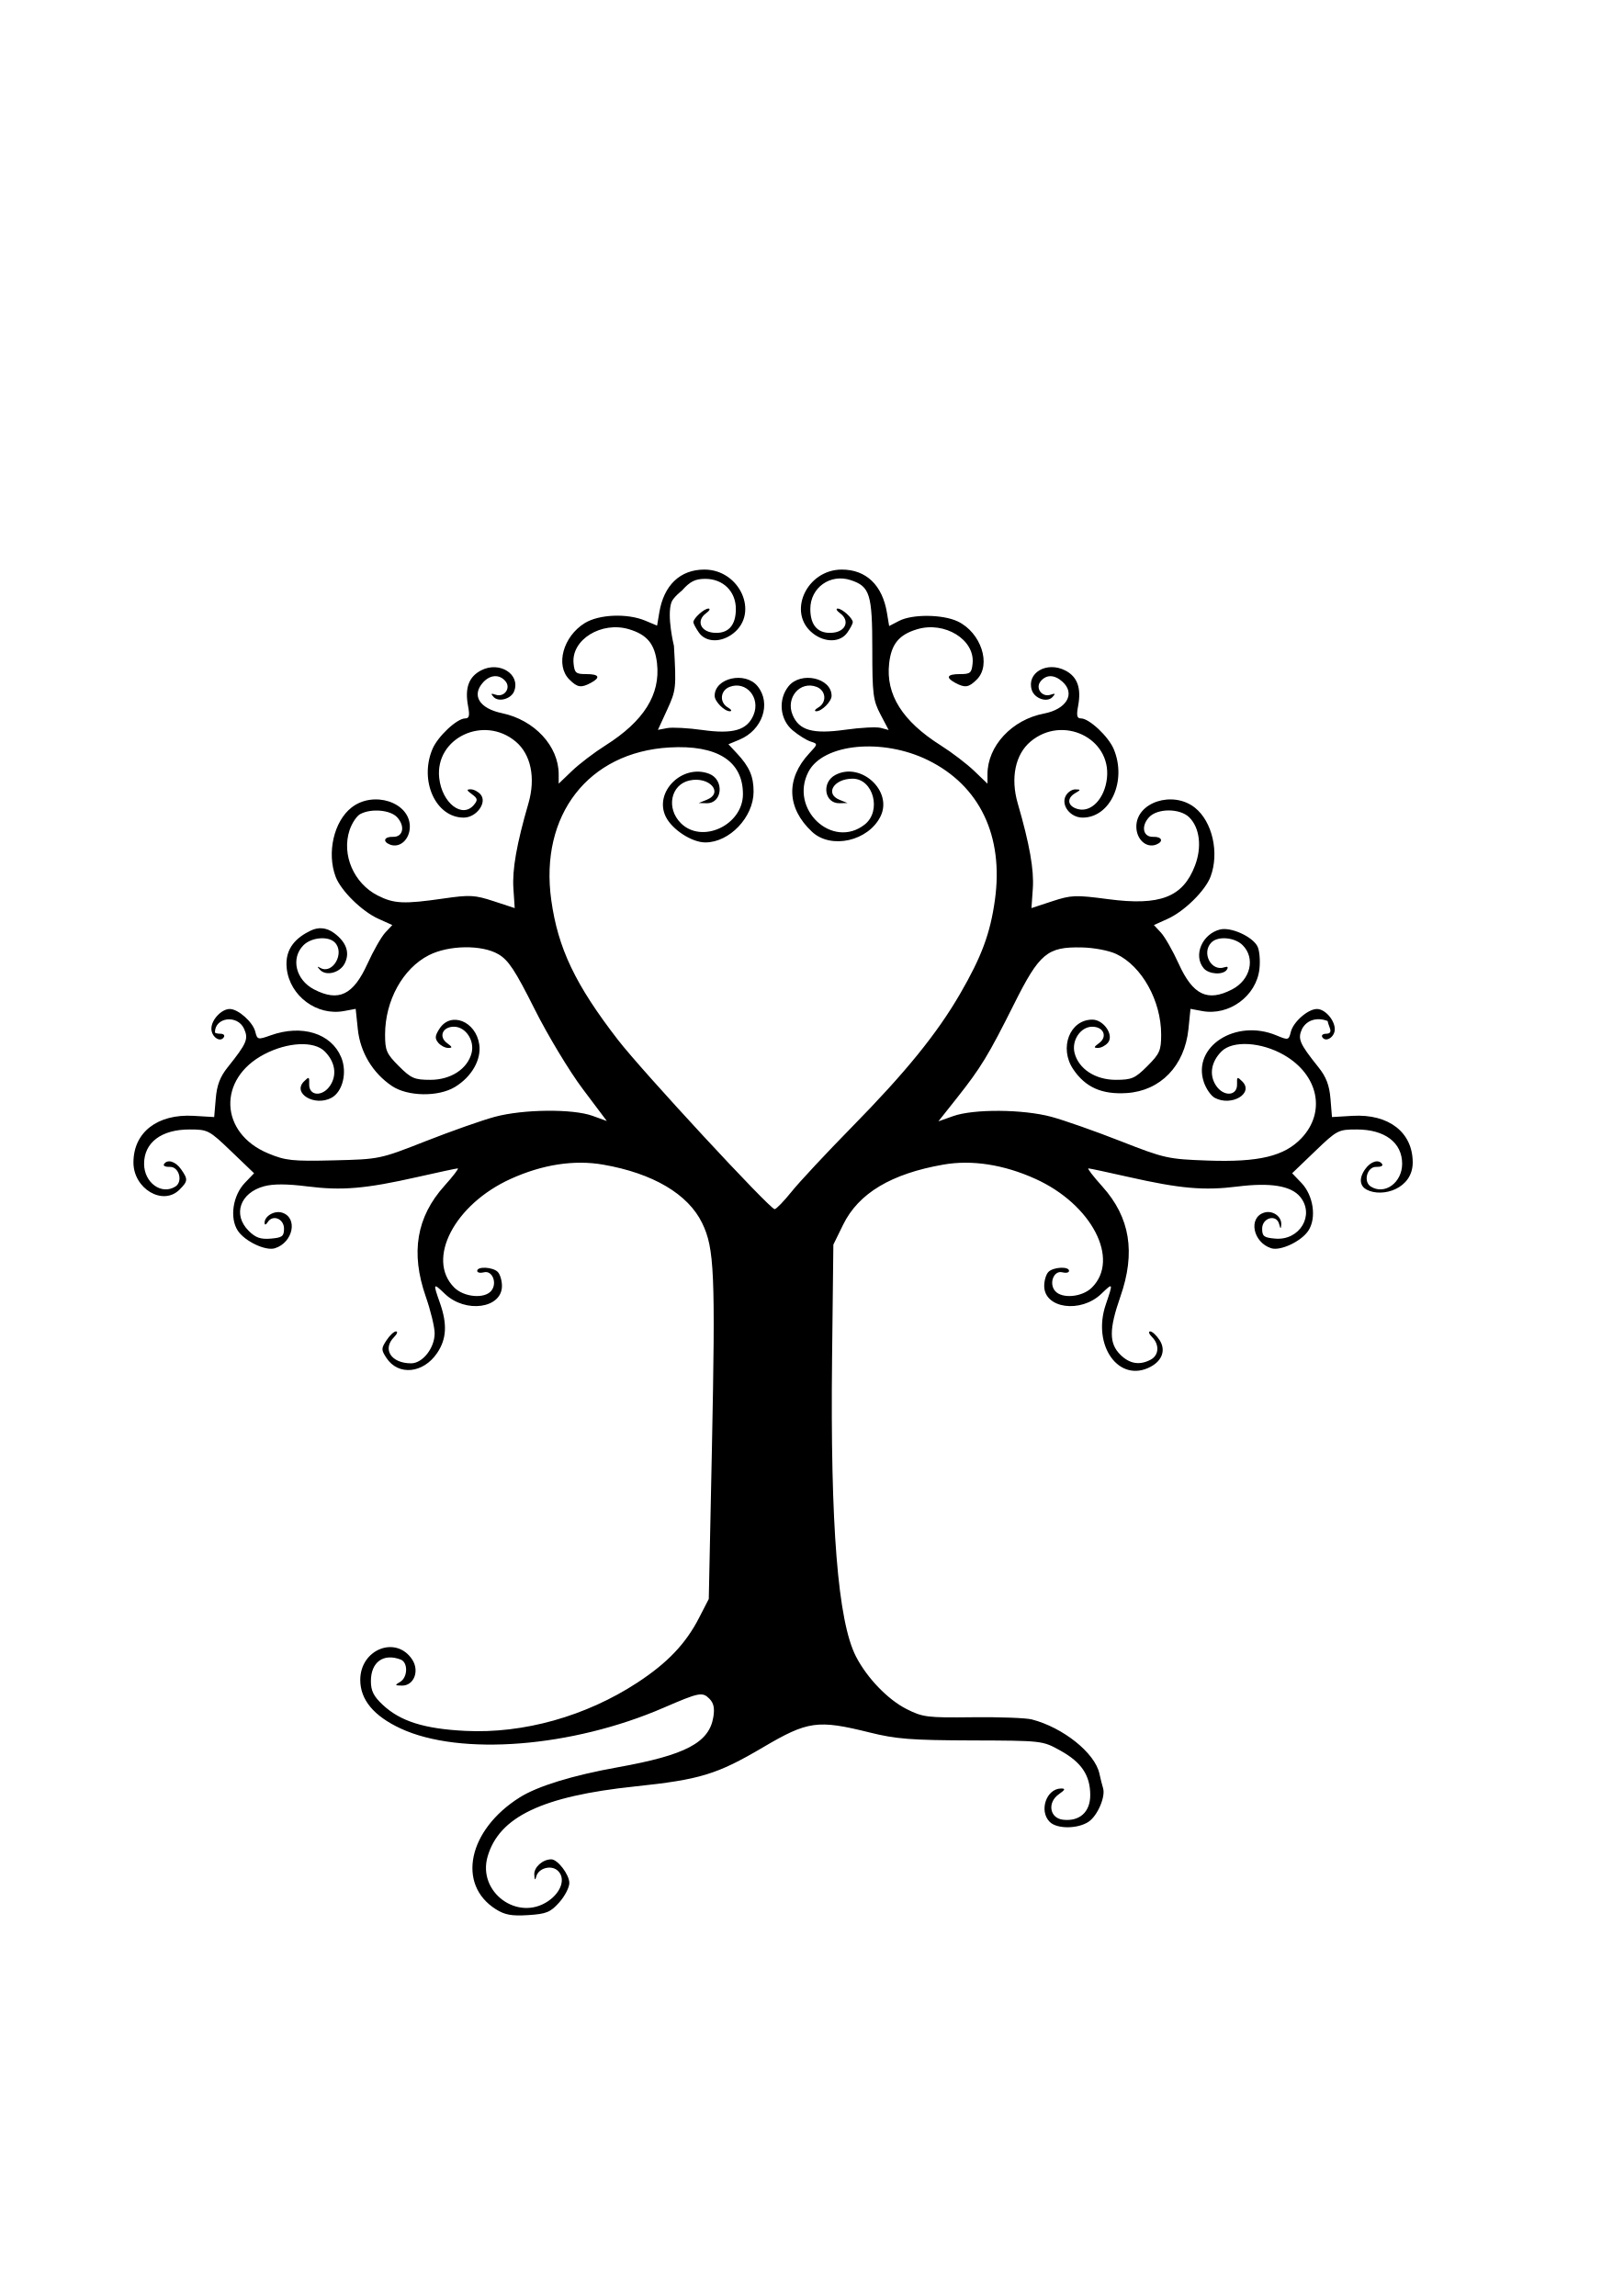
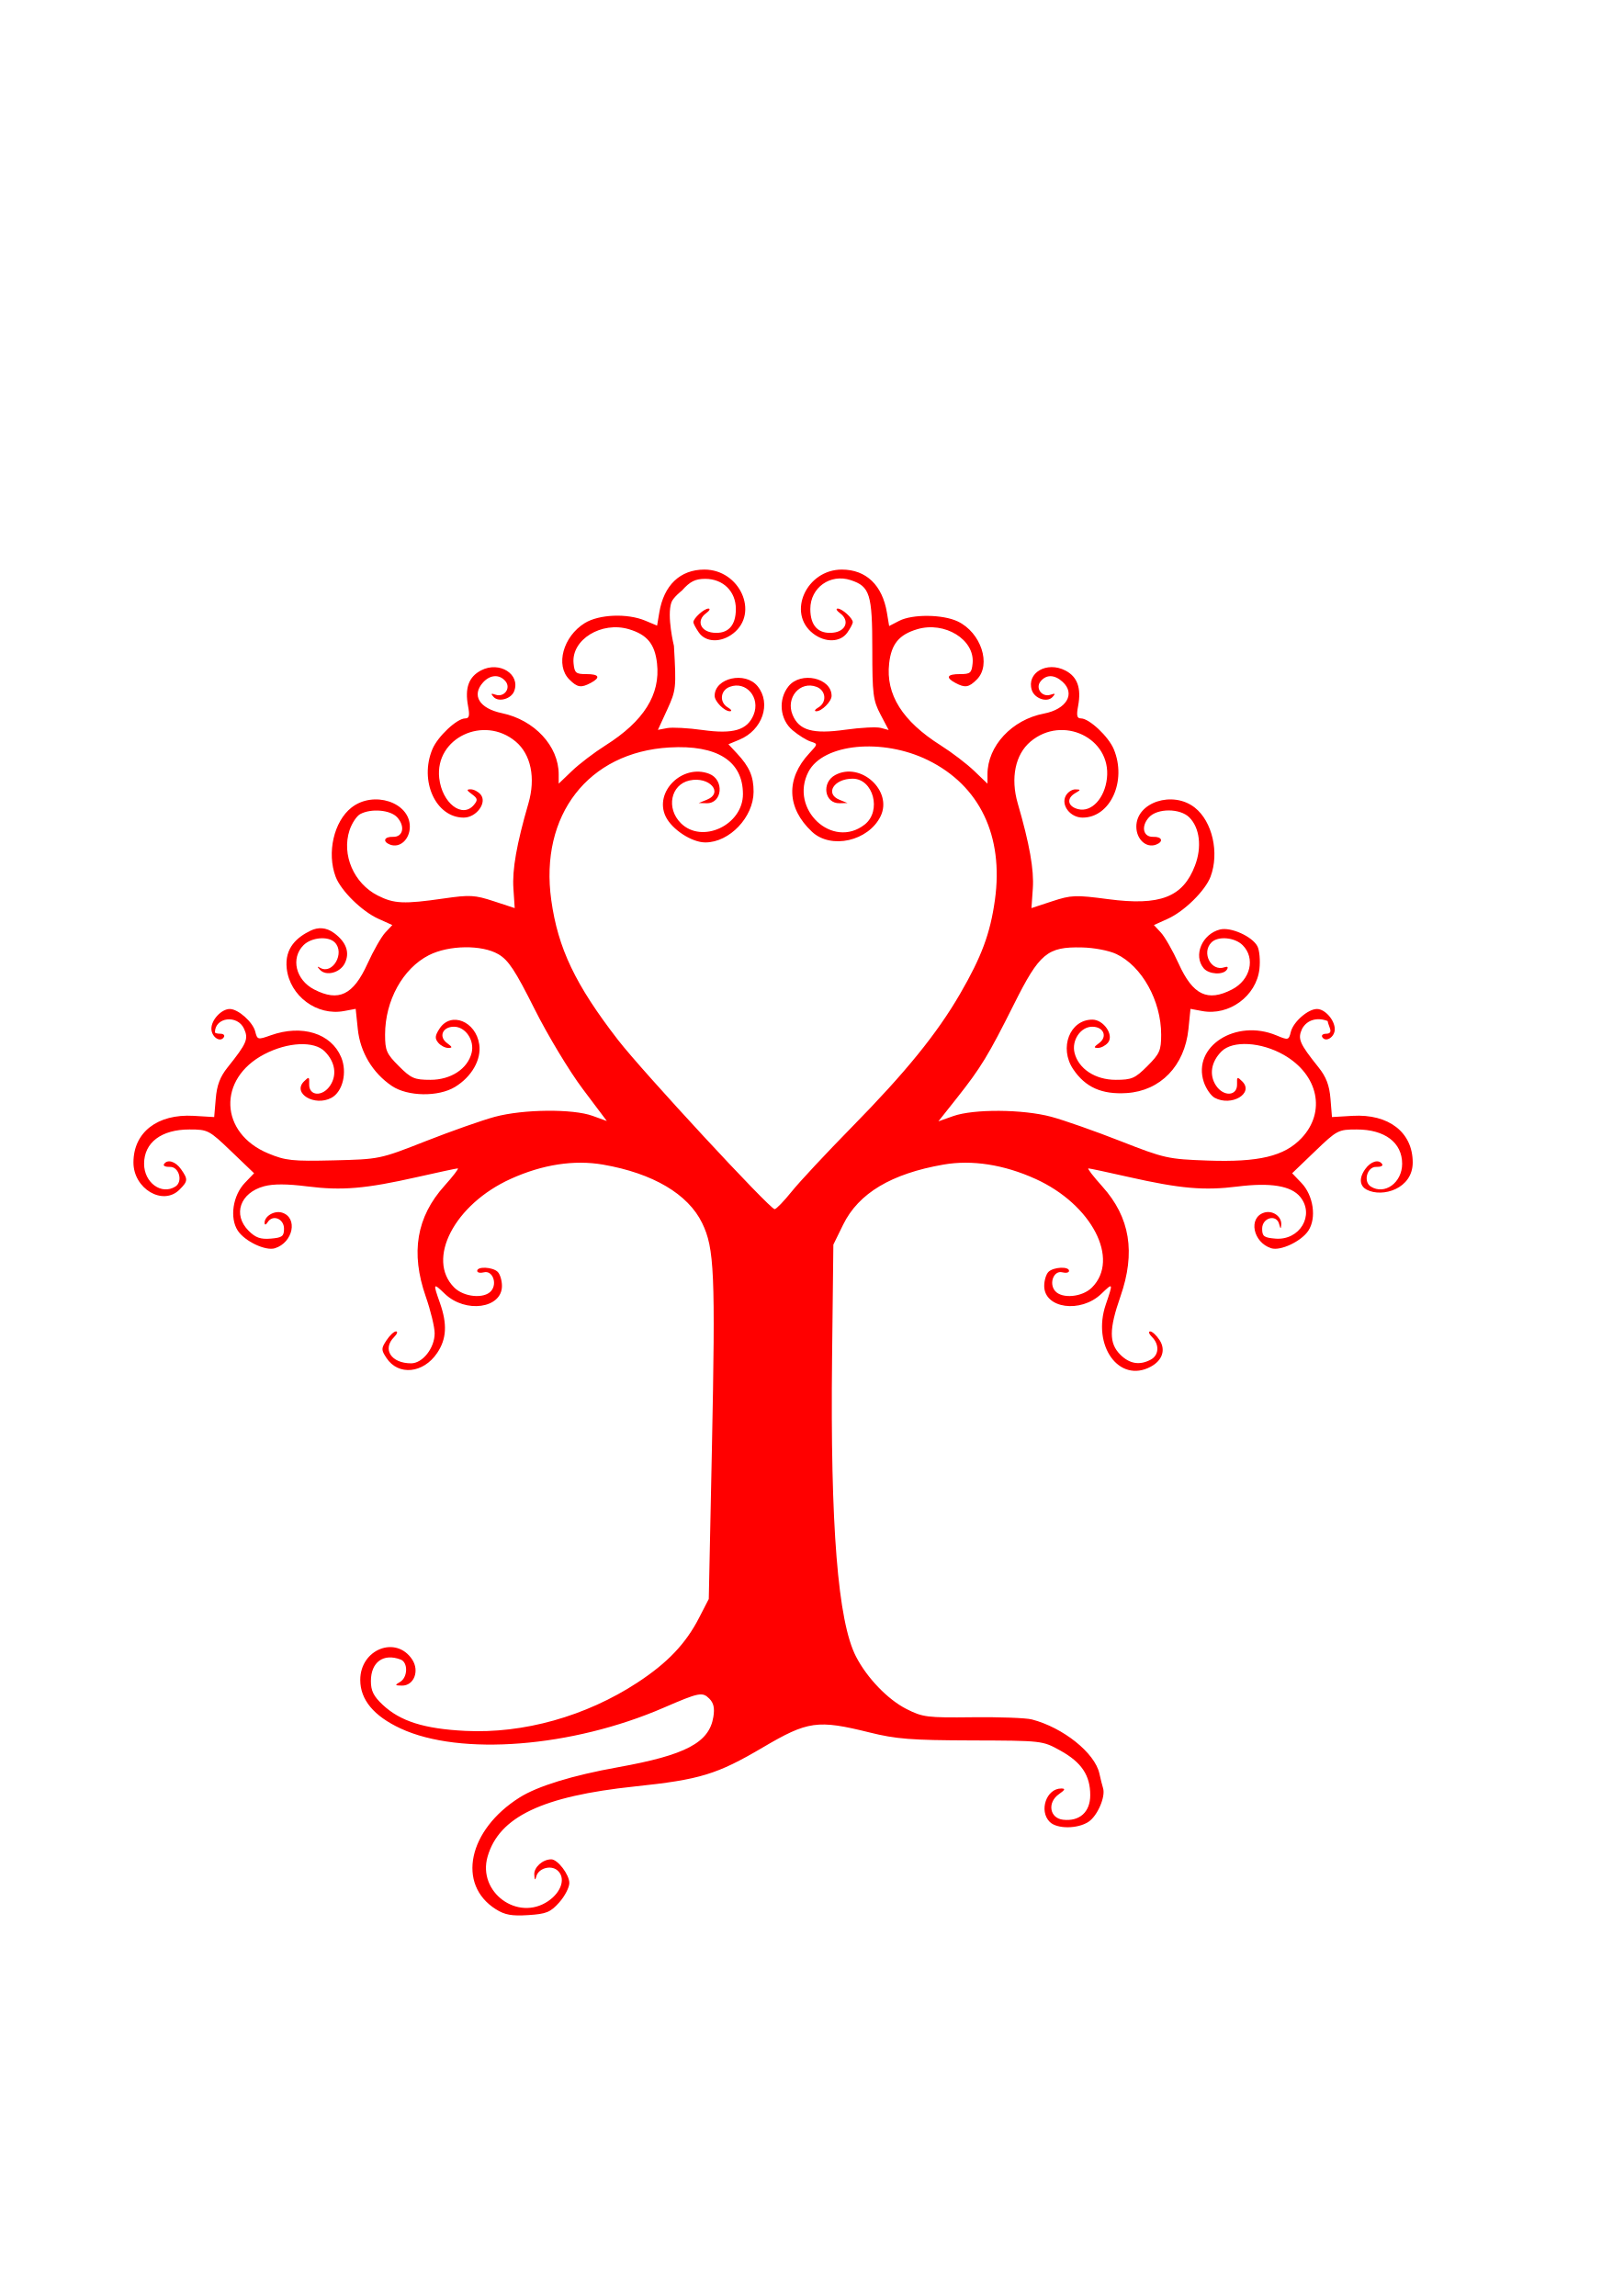
<svg xmlns="http://www.w3.org/2000/svg" width="744.094" height="1052.362" id="svg3290" version="1.1">
  <defs id="defs3292">
    </defs>
  <g id="layer1">
-     <path style="fill:#000000" d="M 322.812 261.062 C 311.682 261.062 304.193 268.222 302.125 280.812 L 301.125 286.75 L 295.688 284.469 C 287.453 281.028 274.507 281.553 267.969 285.594 C 258.055 291.721 254.434 304.965 260.906 311.438 C 264.59 315.122 266.287 315.388 270.75 313 C 275.398 310.512 274.586 308.951 268.625 308.969 C 263.924 308.983 263.276 308.447 262.844 304.031 C 261.781 293.17 275.659 284.634 288.25 288.406 C 296.592 290.906 300.093 295.181 301.094 304.062 C 302.703 318.34 295.046 330.55 277.469 341.656 C 272.382 344.871 265.475 350.128 262.125 353.344 L 256.031 359.188 L 256.031 354.906 C 256.031 341.959 244.92 329.988 230.031 326.875 C 219.662 324.707 215.999 318.722 221.375 312.781 C 224.635 309.179 228.924 308.958 231.656 312.25 C 234.284 315.416 231.047 319.792 227.094 318.406 C 224.985 317.667 224.773 317.901 226.219 319.469 C 228.523 321.968 234.27 320.345 235.625 316.812 C 238.609 309.037 228.91 302.901 220.5 307.25 C 214.824 310.185 212.94 315.307 214.5 323.625 C 215.323 328.015 215.033 329.281 213.188 329.281 C 209.412 329.281 200.584 337.565 198.156 343.375 C 192.058 357.971 199.73 374.75 212.5 374.75 C 218.309 374.75 223.358 367.894 220.281 364.188 C 219.173 362.852 217.12 361.781 215.719 361.781 C 213.665 361.781 213.789 362.209 216.281 364.031 C 218.908 365.952 219.029 366.687 217.188 368.906 C 211.867 375.317 202.542 368.097 201.281 356.594 C 199.275 338.279 221.715 327.597 236.344 339.906 C 243.326 345.782 245.541 356.585 242.156 368.25 C 236.749 386.883 234.689 398.596 235.281 407.25 L 235.875 416.219 L 226.25 413.062 C 217.587 410.222 215.327 410.084 203.375 411.812 C 185.108 414.454 180.565 414.265 173.062 410.438 C 162.115 404.853 156.487 391.743 160.188 380.531 C 161.241 377.34 163.438 374.011 165.094 373.125 C 170.121 370.434 178.938 371.207 182.031 374.625 C 185.797 378.787 184.711 383.729 180.062 383.562 C 176.042 383.419 175.177 385.754 178.75 387.125 C 183.269 388.859 187.812 384.718 187.812 378.875 C 187.812 367.678 171.129 362.238 161.062 370.156 C 153.002 376.497 149.695 390.905 153.812 401.844 C 156.222 408.247 165.846 417.716 173.406 421.125 L 179.781 424 L 176.562 427.438 C 174.793 429.321 171.116 435.743 168.406 441.719 C 161.888 456.094 155.187 459.317 143.938 453.5 C 135.507 449.14 133.127 439.186 139.094 433.219 C 142.702 429.611 150.399 428.931 153.406 431.938 C 158.197 436.729 152.469 446.831 146.781 443.625 C 145.278 442.777 145.237 442.994 146.625 444.5 C 149.439 447.554 155.837 445.887 158 441.531 C 160.416 436.667 158.74 431.864 153.188 427.719 C 149.426 424.91 145.671 424.961 142.406 426.531 C 136.219 429.507 130.331 434.398 131.406 443.938 C 132.826 456.534 145.23 465.738 157.656 463.406 L 163 462.406 L 163.969 471.688 C 165.062 482.28 170.77 491.804 179.594 497.75 C 186.822 502.621 200.912 502.833 208.531 498.188 C 216.181 493.523 220.658 485.673 219.625 478.688 C 218.056 468.074 206.645 463.507 201.469 471.406 C 199.321 474.685 199.189 475.95 200.812 477.906 C 201.921 479.242 203.974 480.312 205.375 480.312 C 207.462 480.312 207.372 479.928 204.906 478.125 C 200.877 475.179 202.786 470.594 208.031 470.594 C 213.35 470.594 217.567 476.848 216.125 482.594 C 214.289 489.911 206.607 494.938 197.25 494.938 C 189.906 494.938 188.406 494.281 182.75 488.625 C 177.11 482.985 176.469 481.471 176.469 474.219 C 176.469 458.644 184.589 443.905 196.531 437.812 C 205.659 433.156 220.849 432.944 228.406 437.375 C 233.017 440.079 236.074 444.721 245 462.531 C 251.023 474.548 260.945 491.001 267.031 499.094 L 278.094 513.812 L 271.531 511.438 C 262.476 508.16 239.849 508.378 226.812 511.875 C 221.007 513.432 206.737 518.466 195.125 523.031 C 174.076 531.307 173.955 531.327 152.906 531.844 C 133.954 532.309 130.871 531.964 122.906 528.656 C 100.573 519.382 99.587 494.454 121.094 483.219 C 131.866 477.591 143.923 477.017 148.812 481.906 C 153.571 486.665 154.526 492.643 151.344 497.5 C 147.842 502.844 141.483 502.423 141.688 496.875 C 141.812 493.485 141.593 493.375 139.281 495.688 C 133.846 501.123 144.198 507.296 151.875 503.188 C 157.073 500.406 159.227 491.464 156.344 484.562 C 151.764 473.601 138.344 469.435 124.062 474.531 C 118.165 476.636 117.914 476.579 116.969 472.812 C 115.874 468.451 109.137 462.469 105.312 462.469 C 101.504 462.469 96.875 467.4 96.875 471.469 C 96.875 475.275 100.939 478.052 102.594 475.375 C 103.122 474.521 102.424 473.812 101.031 473.812 C 99.639 473.812 98.5 473.53 98.5 473.156 C 98.5 466.2 108.839 464.936 111.844 471.531 C 113.964 476.186 113.125 478.192 104.312 489.219 C 100.823 493.585 99.385 497.415 98.875 503.594 L 98.156 512 L 88.719 511.438 C 72.136 510.483 61.17 518.99 61.156 532.812 C 61.144 544.865 74.667 552.864 82.25 545.281 C 86.16 541.371 86.222 540.551 82.969 535.906 C 80.416 532.262 76.648 531.16 75.125 533.625 C 74.67 534.361 75.91 534.91 77.875 534.844 C 82.047 534.703 83.957 541.573 80.375 543.844 C 74.013 547.877 66.031 542.069 66.031 533.406 C 66.031 523.681 73.958 517.688 86.812 517.688 C 95.277 517.688 95.819 517.973 105.969 527.719 L 116.438 537.75 L 112.219 542.156 C 106.688 547.929 105.148 558.231 108.969 564.062 C 112.166 568.942 121.734 573.479 126 572.125 C 134.354 569.474 136.637 558.147 129.281 555.812 C 125.795 554.706 121.208 557.377 121.25 560.5 C 121.265 561.589 121.862 561.458 122.688 560.156 C 124.988 556.526 130.156 558.598 130.156 563.156 C 130.156 566.647 129.339 567.284 124.094 567.719 C 119.366 568.11 117.119 567.306 113.938 564.125 C 106.515 556.703 110.01 546.686 121.031 543.719 C 125.26 542.58 131.462 542.601 140.844 543.781 C 156.764 545.784 167.444 544.874 191.344 539.469 C 200.881 537.312 209.187 535.531 209.781 535.531 C 210.375 535.531 207.627 539.119 203.688 543.5 C 190.855 557.773 188.093 574.184 195.125 594.312 C 197.358 600.704 199.188 608.275 199.188 611.125 C 199.188 617.846 193.68 624.875 188.406 624.875 C 179.245 624.875 175.055 618.382 180.625 612.812 C 182.029 611.409 182.405 610.25 181.469 610.25 C 180.532 610.25 178.588 612.079 177.125 614.312 C 174.666 618.065 174.651 618.678 177.094 622.406 C 182.512 630.675 193.999 629.54 200.344 620.125 C 204.65 613.735 205.04 606.93 201.625 597.25 C 198.363 588.005 198.455 587.838 203.875 593.031 C 213.306 602.067 230.031 599.739 230.031 589.406 C 230.031 586.926 229.166 584.041 228.094 582.969 C 225.821 580.696 218.688 580.342 218.688 582.5 C 218.688 583.31 220.081 583.601 221.781 583.156 C 225.637 582.148 228.011 588.179 225.125 591.656 C 221.996 595.427 212.607 594.575 208.156 590.125 C 195.191 577.16 208.261 552.029 234.031 540.344 C 248.595 533.74 263.116 531.493 276.438 533.812 C 299.227 537.781 315.33 547.291 321.781 560.594 C 327.382 572.142 327.889 583.486 326.25 663.844 L 324.812 732.875 L 320.406 741.438 C 314.277 753.369 305.943 762.152 292.094 771.219 C 268.533 786.644 239.848 794.689 213.219 793.344 C 194.311 792.389 183.442 788.936 175.375 781.375 C 171.214 777.475 169.969 774.985 169.969 770.531 C 169.969 761.783 175.729 757.626 183.625 760.656 C 187.078 761.981 186.887 768.843 183.344 770.906 C 180.811 772.381 180.9 772.55 184.188 772.594 C 189.67 772.667 192.348 765.909 188.906 760.656 C 181.559 749.443 165.094 755.887 165.094 769.969 C 165.094 779.074 171.302 786.538 183.594 792.25 C 210.936 804.956 262.175 800.912 304.156 782.719 C 320.359 775.697 321.895 775.395 325.062 778.562 C 327.063 780.563 327.566 782.904 326.906 786.969 C 324.994 798.752 314.224 804.433 283.219 810 C 262.376 813.742 246.399 818.655 238.156 823.844 C 214.522 838.72 209.207 863.771 227.281 875.125 C 231.359 877.687 234.535 878.266 242.062 877.781 C 250.4 877.245 252.251 876.479 256.281 871.969 C 258.828 869.118 260.906 865.113 260.906 863.062 C 260.906 859.213 255.57 852.219 252.625 852.219 C 248.705 852.219 244.668 855.831 244.844 859.188 C 244.981 861.816 245.249 862.052 245.781 860.031 C 246.752 856.343 252.332 854.694 255.375 857.219 C 259.392 860.553 257.432 867.16 251.156 871.406 C 237.216 880.839 218.774 867.259 223.438 851 C 228.674 832.742 248.51 823.279 290.938 818.812 C 320.84 815.665 328.59 813.3 349.625 800.906 C 370.215 788.775 374.685 788.152 398.469 794.062 C 410.648 797.089 417.504 797.627 445.219 797.719 C 477.699 797.826 477.703 797.809 485.938 802.375 C 495.644 807.757 499.625 813.719 499.625 822.812 C 499.625 830.537 494.746 834.933 487.156 834.062 C 480.986 833.355 479.831 826.161 485.281 822.344 C 488.134 820.346 488.379 819.75 486.312 819.75 C 479.529 819.75 476.007 830.007 481.062 835.062 C 484.35 838.35 493.784 838.326 498.812 835.031 C 502.912 832.345 506.738 823.507 505.5 819.594 C 505.104 818.341 504.347 815.315 503.812 812.875 C 501.751 803.457 487.19 791.805 472.844 788.094 C 470.164 787.401 457.946 786.948 445.688 787.094 C 424.877 787.341 422.858 787.089 415.406 783.312 C 406.856 778.98 397.342 769.098 392.281 759.281 C 383.986 743.189 380.473 699.424 381.312 622.625 L 381.906 570.469 L 386.406 561.281 C 393.463 546.912 408.465 537.945 432.375 533.781 C 445.432 531.507 460.082 533.792 474.531 540.344 C 500.302 552.029 513.371 577.16 500.406 590.125 C 495.956 594.575 486.598 595.427 483.469 591.656 C 480.583 588.179 482.957 582.148 486.812 583.156 C 488.513 583.601 489.906 583.31 489.906 582.5 C 489.906 580.342 482.742 580.696 480.469 582.969 C 479.397 584.041 478.531 586.926 478.531 589.406 C 478.531 599.739 495.257 602.067 504.688 593.031 C 510.166 587.782 510.189 587.815 506.75 597.906 C 500.318 616.782 512.855 634.175 527.312 626.438 C 532.708 623.55 534.319 618.681 531.375 614.188 C 529.951 612.014 528.03 610.25 527.094 610.25 C 526.157 610.25 526.534 611.409 527.938 612.812 C 531.421 616.296 531.141 621.155 527.344 623.188 C 522.264 625.906 517.633 625.133 513.375 620.875 C 508.213 615.713 508.219 609.248 513.438 594.312 C 520.518 574.046 517.886 557.971 505.156 543.812 C 501.063 539.26 498.187 535.531 498.781 535.531 C 499.375 535.531 507.681 537.312 517.219 539.469 C 540.92 544.83 551.8 545.768 567.094 543.844 C 582.285 541.933 591.727 543.505 595.875 548.625 C 602.612 556.941 595.619 568.643 584.469 567.719 C 579.214 567.283 578.406 566.673 578.406 563.156 C 578.406 558.123 584.969 556.33 586.188 561.031 C 586.803 563.406 587.004 563.45 587.156 561.312 C 587.425 557.535 583.176 554.576 579.281 555.812 C 571.925 558.147 574.208 569.474 582.562 572.125 C 586.829 573.479 596.397 568.942 599.594 564.062 C 603.414 558.231 601.906 547.929 596.375 542.156 L 592.156 537.75 L 602.594 527.719 C 612.743 517.973 613.285 517.688 621.75 517.688 C 634.604 517.688 642.562 523.681 642.562 533.406 C 642.562 542.069 634.55 547.877 628.188 543.844 C 624.605 541.573 626.515 534.703 630.688 534.844 C 632.653 534.91 633.892 534.361 633.438 533.625 C 631.914 531.16 628.146 532.262 625.594 535.906 C 622.34 540.551 623.531 543.832 626.312 545.281 C 633.558 549.057 647.418 544.865 647.406 532.812 C 647.393 518.99 636.427 510.483 619.844 511.438 L 610.406 512 L 609.719 503.594 C 609.209 497.415 607.739 493.585 604.25 489.219 C 595.438 478.192 594.598 476.186 596.719 471.531 C 599.093 467.205 603.953 466.216 608.438 468 C 608.438 468.374 608.895 469.837 609.438 471.25 C 610.093 472.959 609.519 473.812 607.719 473.812 C 606.231 473.812 605.441 474.521 605.969 475.375 C 607.562 477.954 611.688 475.338 611.688 471.75 C 611.688 467.557 607.21 462.469 603.531 462.469 C 599.428 462.469 592.712 468.324 591.562 472.906 C 590.586 476.796 590.407 476.848 584.938 474.562 C 566.345 466.794 546.292 479.653 551.656 495.906 C 552.665 498.963 554.928 502.246 556.688 503.188 C 564.364 507.296 574.748 501.123 569.312 495.688 C 567 493.376 566.781 493.485 566.906 496.875 C 567.111 502.423 560.721 502.844 557.219 497.5 C 554.036 492.643 555.023 486.665 559.781 481.906 C 564.889 476.799 577.943 477.548 588.375 483.531 C 604.155 492.582 607.779 509.633 596.469 521.625 C 588.609 529.959 576.874 532.769 553.469 531.938 C 535.297 531.292 533.728 530.961 513.438 523 C 501.826 518.444 487.587 513.433 481.781 511.875 C 468.753 508.378 446.211 508.226 436.812 511.562 L 430.031 513.969 L 438.531 503.25 C 449.539 489.341 452.959 483.697 464.719 460.188 C 476.36 436.916 479.943 433.917 495.75 434.25 C 501.376 434.368 508.219 435.68 511.594 437.281 C 523.305 442.838 532.125 458.704 532.125 474.219 C 532.125 481.471 531.452 482.985 525.812 488.625 C 520.156 494.281 518.657 494.938 511.312 494.938 C 501.956 494.938 494.274 489.911 492.438 482.594 C 490.995 476.848 495.213 470.594 500.531 470.594 C 505.776 470.594 507.685 475.179 503.656 478.125 C 501.191 479.928 501.101 480.312 503.188 480.312 C 504.589 480.312 506.642 479.242 507.75 477.906 C 510.613 474.457 505.794 467.344 500.594 467.344 C 490.249 467.344 485.241 480.28 491.812 490.062 C 497.389 498.364 504.952 501.729 516.312 501 C 531.795 500.007 542.886 488.541 544.625 471.688 L 545.562 462.406 L 550.906 463.406 C 563.23 465.718 575.76 456.541 577.156 444.156 C 577.602 440.2 577.183 435.488 576.219 433.688 C 573.799 429.166 564.016 424.796 559.094 426.031 C 550.894 428.089 546.734 437.925 551.594 443.781 C 553.972 446.647 560.651 447.013 562.281 444.375 C 562.974 443.254 562.535 442.853 561.156 443.344 C 555.065 445.512 550.446 436.679 555.188 431.938 C 558.194 428.931 565.861 429.611 569.469 433.219 C 575.436 439.186 573.056 449.14 564.625 453.5 C 553.376 459.317 546.674 456.094 540.156 441.719 C 537.447 435.743 533.769 429.321 532 427.438 L 528.812 424 L 535.156 421.125 C 542.716 417.716 552.34 408.247 554.75 401.844 C 558.867 390.905 555.592 376.497 547.531 370.156 C 537.464 362.238 520.75 367.678 520.75 378.875 C 520.75 384.718 525.293 388.859 529.812 387.125 C 533.386 385.754 532.52 383.419 528.5 383.562 C 523.851 383.729 522.765 378.787 526.531 374.625 C 530.361 370.393 540.786 370.411 545.031 374.656 C 549.823 379.448 550.859 388.283 547.625 396.75 C 542.089 411.247 531.621 415.276 507.812 412.125 C 492.876 410.148 490.965 410.216 482.188 413.094 L 472.688 416.219 L 473.312 407.25 C 473.905 398.596 471.813 386.883 466.406 368.25 C 463.021 356.585 465.268 345.782 472.25 339.906 C 486.923 327.56 509.298 338.285 507.281 356.688 C 506.27 365.913 500.209 372.41 494.094 370.875 C 489.254 369.66 488.588 365.955 492.75 363.531 C 495.398 361.989 495.376 361.858 492.781 361.812 C 491.25 361.785 489.288 363.102 488.406 364.75 C 486.095 369.069 490.48 374.75 496.125 374.75 C 508.842 374.75 516.491 357.939 510.406 343.375 C 507.979 337.565 499.151 329.281 495.375 329.281 C 493.53 329.281 493.239 328.015 494.062 323.625 C 495.608 315.389 493.747 310.186 488.25 307.344 C 479.724 302.935 470.34 308.392 472.844 316.281 C 474.092 320.213 479.87 322.151 482.344 319.469 C 483.789 317.901 483.609 317.667 481.5 318.406 C 477.547 319.792 474.279 315.416 476.906 312.25 C 479.547 309.068 483.246 309.159 486.938 312.5 C 492.965 317.955 488.769 325.087 478.406 327.062 C 463.737 329.859 452.531 341.927 452.531 354.906 L 452.531 359.188 L 446.438 353.344 C 443.088 350.128 436.212 344.871 431.125 341.656 C 413.547 330.55 405.86 318.34 407.469 304.062 C 408.47 295.181 411.97 290.906 420.312 288.406 C 432.904 284.634 446.781 293.17 445.719 304.031 C 445.287 308.447 444.669 308.983 439.969 308.969 C 434.007 308.951 433.164 310.512 437.812 313 C 442.275 315.388 443.972 315.122 447.656 311.438 C 454.431 304.662 449.565 289.885 438.875 284.812 C 432.013 281.556 418.142 281.419 412.062 284.562 L 407.469 286.938 L 406.469 280.906 C 404.386 268.218 396.943 261.062 385.781 261.062 C 369.586 261.062 360.569 280.896 372.5 290.281 C 378.075 294.667 385.108 294.513 388.312 289.938 C 389.703 287.952 390.812 285.818 390.812 285.188 C 390.812 283.376 385.913 278.938 383.906 278.938 C 382.906 278.938 383.392 279.918 385 281.094 C 389.53 284.406 387.673 289.416 381.688 290 C 374.992 290.653 371.344 286.825 371.344 279.125 C 371.344 269.331 380.483 262.806 389.875 265.906 C 398.661 268.806 399.75 272.346 399.75 297.625 C 399.75 318.212 400.115 321.028 403.5 327.469 L 407.25 334.594 L 403.625 333.625 C 401.639 333.106 394.343 333.488 387.406 334.469 C 372.497 336.577 366.175 334.794 363.219 327.656 C 359.955 319.777 366.639 311.962 374.188 314.812 C 378.561 316.464 379.03 321.934 375 324.281 C 373.437 325.192 373.01 325.973 374.062 326 C 376.557 326.064 381.094 321.512 381.094 318.938 C 381.094 310.697 367.026 307.553 361.375 314.531 C 356.5 320.552 357.353 329.783 363.219 334.719 C 365.894 336.969 369.594 339.28 371.469 339.875 C 374.852 340.949 374.858 341.006 370.875 345.281 C 360.039 356.911 360.508 370.396 372.125 381.25 C 380.841 389.394 397.955 385.53 403.531 374.156 C 409.241 362.51 394.422 348.989 382.781 355.219 C 376.316 358.679 377.812 368.356 384.781 368.156 L 388.375 368.062 L 384.75 366.594 C 377.867 363.827 382.127 356.906 390.719 356.906 C 400.222 356.906 404.144 371.722 396.281 377.906 C 381.539 389.503 361.624 370.885 370.469 353.781 C 377.181 340.802 404.41 338.143 425.312 348.438 C 448.996 360.102 460.016 383.175 455.938 412.5 C 453.803 427.844 449.841 438.516 439.969 455.531 C 429.353 473.829 415.108 491.4 390.344 516.625 C 378.809 528.374 366.432 541.628 362.844 546.094 C 359.255 550.56 355.721 554.219 355 554.219 C 352.808 554.219 294.274 490.966 283.219 476.656 C 263.666 451.346 255.706 434.683 252.625 412.531 C 247.214 373.627 269.587 344.747 306.781 342.594 C 328.655 341.327 340.454 348.822 340.469 363.969 C 340.483 378.18 321.69 386.972 312 377.281 C 305.167 370.448 307.369 359.615 316 357.719 C 325.084 355.724 331.848 363.376 323.844 366.594 L 320.188 368.062 L 323.781 368.156 C 331.087 368.365 332.054 357.375 324.969 354.656 C 312.765 349.973 299.614 362.92 305.062 374.25 C 307.916 380.184 317.013 386.132 323.25 386.125 C 334.318 386.112 345.332 374.523 345.344 362.875 C 345.351 355.85 343.439 351.453 337.75 345.344 L 333.812 341.125 L 338.844 339.031 C 349.413 334.653 353.576 322.42 347.188 314.531 C 341.537 307.553 327.5 310.697 327.5 318.938 C 327.5 321.512 332.006 326.064 334.5 326 C 335.553 325.973 335.157 325.192 333.594 324.281 C 329.563 321.934 330.033 316.464 334.406 314.812 C 341.955 311.962 348.607 319.777 345.344 327.656 C 342.44 334.667 336.051 336.579 321.906 334.594 C 315.361 333.675 308.084 333.273 305.75 333.719 L 301.5 334.531 L 305.75 325.281 C 309.851 316.324 309.956 315.317 308.844 296.031 C 308.844 296.031 305.492 282.385 307.688 276.094 C 308.482 273.818 312.5 270.688 312.5 270.688 C 316.267 266.471 318.617 265.312 323.188 265.312 C 331.393 265.312 337.219 271.063 337.219 279.125 C 337.219 286.825 333.602 290.653 326.906 290 C 320.921 289.416 319.033 284.406 323.562 281.094 C 325.17 279.918 325.656 278.938 324.656 278.938 C 322.65 278.938 317.75 283.376 317.75 285.188 C 317.75 285.818 318.891 287.952 320.281 289.938 C 323.486 294.513 330.487 294.667 336.062 290.281 C 347.994 280.896 339.008 261.062 322.812 261.062 z " id="path3275" />
+     <path style="fill:#F00" d="M 322.812 261.062 C 311.682 261.062 304.193 268.222 302.125 280.812 L 301.125 286.75 L 295.688 284.469 C 287.453 281.028 274.507 281.553 267.969 285.594 C 258.055 291.721 254.434 304.965 260.906 311.438 C 264.59 315.122 266.287 315.388 270.75 313 C 275.398 310.512 274.586 308.951 268.625 308.969 C 263.924 308.983 263.276 308.447 262.844 304.031 C 261.781 293.17 275.659 284.634 288.25 288.406 C 296.592 290.906 300.093 295.181 301.094 304.062 C 302.703 318.34 295.046 330.55 277.469 341.656 C 272.382 344.871 265.475 350.128 262.125 353.344 L 256.031 359.188 L 256.031 354.906 C 256.031 341.959 244.92 329.988 230.031 326.875 C 219.662 324.707 215.999 318.722 221.375 312.781 C 224.635 309.179 228.924 308.958 231.656 312.25 C 234.284 315.416 231.047 319.792 227.094 318.406 C 224.985 317.667 224.773 317.901 226.219 319.469 C 228.523 321.968 234.27 320.345 235.625 316.812 C 238.609 309.037 228.91 302.901 220.5 307.25 C 214.824 310.185 212.94 315.307 214.5 323.625 C 215.323 328.015 215.033 329.281 213.188 329.281 C 209.412 329.281 200.584 337.565 198.156 343.375 C 192.058 357.971 199.73 374.75 212.5 374.75 C 218.309 374.75 223.358 367.894 220.281 364.188 C 219.173 362.852 217.12 361.781 215.719 361.781 C 213.665 361.781 213.789 362.209 216.281 364.031 C 218.908 365.952 219.029 366.687 217.188 368.906 C 211.867 375.317 202.542 368.097 201.281 356.594 C 199.275 338.279 221.715 327.597 236.344 339.906 C 243.326 345.782 245.541 356.585 242.156 368.25 C 236.749 386.883 234.689 398.596 235.281 407.25 L 235.875 416.219 L 226.25 413.062 C 217.587 410.222 215.327 410.084 203.375 411.812 C 185.108 414.454 180.565 414.265 173.062 410.438 C 162.115 404.853 156.487 391.743 160.188 380.531 C 161.241 377.34 163.438 374.011 165.094 373.125 C 170.121 370.434 178.938 371.207 182.031 374.625 C 185.797 378.787 184.711 383.729 180.062 383.562 C 176.042 383.419 175.177 385.754 178.75 387.125 C 183.269 388.859 187.812 384.718 187.812 378.875 C 187.812 367.678 171.129 362.238 161.062 370.156 C 153.002 376.497 149.695 390.905 153.812 401.844 C 156.222 408.247 165.846 417.716 173.406 421.125 L 179.781 424 L 176.562 427.438 C 174.793 429.321 171.116 435.743 168.406 441.719 C 161.888 456.094 155.187 459.317 143.938 453.5 C 135.507 449.14 133.127 439.186 139.094 433.219 C 142.702 429.611 150.399 428.931 153.406 431.938 C 158.197 436.729 152.469 446.831 146.781 443.625 C 145.278 442.777 145.237 442.994 146.625 444.5 C 149.439 447.554 155.837 445.887 158 441.531 C 160.416 436.667 158.74 431.864 153.188 427.719 C 149.426 424.91 145.671 424.961 142.406 426.531 C 136.219 429.507 130.331 434.398 131.406 443.938 C 132.826 456.534 145.23 465.738 157.656 463.406 L 163 462.406 L 163.969 471.688 C 165.062 482.28 170.77 491.804 179.594 497.75 C 186.822 502.621 200.912 502.833 208.531 498.188 C 216.181 493.523 220.658 485.673 219.625 478.688 C 218.056 468.074 206.645 463.507 201.469 471.406 C 199.321 474.685 199.189 475.95 200.812 477.906 C 201.921 479.242 203.974 480.312 205.375 480.312 C 207.462 480.312 207.372 479.928 204.906 478.125 C 200.877 475.179 202.786 470.594 208.031 470.594 C 213.35 470.594 217.567 476.848 216.125 482.594 C 214.289 489.911 206.607 494.938 197.25 494.938 C 189.906 494.938 188.406 494.281 182.75 488.625 C 177.11 482.985 176.469 481.471 176.469 474.219 C 176.469 458.644 184.589 443.905 196.531 437.812 C 205.659 433.156 220.849 432.944 228.406 437.375 C 233.017 440.079 236.074 444.721 245 462.531 C 251.023 474.548 260.945 491.001 267.031 499.094 L 278.094 513.812 L 271.531 511.438 C 262.476 508.16 239.849 508.378 226.812 511.875 C 221.007 513.432 206.737 518.466 195.125 523.031 C 174.076 531.307 173.955 531.327 152.906 531.844 C 133.954 532.309 130.871 531.964 122.906 528.656 C 100.573 519.382 99.587 494.454 121.094 483.219 C 131.866 477.591 143.923 477.017 148.812 481.906 C 153.571 486.665 154.526 492.643 151.344 497.5 C 147.842 502.844 141.483 502.423 141.688 496.875 C 141.812 493.485 141.593 493.375 139.281 495.688 C 133.846 501.123 144.198 507.296 151.875 503.188 C 157.073 500.406 159.227 491.464 156.344 484.562 C 151.764 473.601 138.344 469.435 124.062 474.531 C 118.165 476.636 117.914 476.579 116.969 472.812 C 115.874 468.451 109.137 462.469 105.312 462.469 C 101.504 462.469 96.875 467.4 96.875 471.469 C 96.875 475.275 100.939 478.052 102.594 475.375 C 103.122 474.521 102.424 473.812 101.031 473.812 C 99.639 473.812 98.5 473.53 98.5 473.156 C 98.5 466.2 108.839 464.936 111.844 471.531 C 113.964 476.186 113.125 478.192 104.312 489.219 C 100.823 493.585 99.385 497.415 98.875 503.594 L 98.156 512 L 88.719 511.438 C 72.136 510.483 61.17 518.99 61.156 532.812 C 61.144 544.865 74.667 552.864 82.25 545.281 C 86.16 541.371 86.222 540.551 82.969 535.906 C 80.416 532.262 76.648 531.16 75.125 533.625 C 74.67 534.361 75.91 534.91 77.875 534.844 C 82.047 534.703 83.957 541.573 80.375 543.844 C 74.013 547.877 66.031 542.069 66.031 533.406 C 66.031 523.681 73.958 517.688 86.812 517.688 C 95.277 517.688 95.819 517.973 105.969 527.719 L 116.438 537.75 L 112.219 542.156 C 106.688 547.929 105.148 558.231 108.969 564.062 C 112.166 568.942 121.734 573.479 126 572.125 C 134.354 569.474 136.637 558.147 129.281 555.812 C 125.795 554.706 121.208 557.377 121.25 560.5 C 121.265 561.589 121.862 561.458 122.688 560.156 C 124.988 556.526 130.156 558.598 130.156 563.156 C 130.156 566.647 129.339 567.284 124.094 567.719 C 119.366 568.11 117.119 567.306 113.938 564.125 C 106.515 556.703 110.01 546.686 121.031 543.719 C 125.26 542.58 131.462 542.601 140.844 543.781 C 156.764 545.784 167.444 544.874 191.344 539.469 C 200.881 537.312 209.187 535.531 209.781 535.531 C 210.375 535.531 207.627 539.119 203.688 543.5 C 190.855 557.773 188.093 574.184 195.125 594.312 C 197.358 600.704 199.188 608.275 199.188 611.125 C 199.188 617.846 193.68 624.875 188.406 624.875 C 179.245 624.875 175.055 618.382 180.625 612.812 C 182.029 611.409 182.405 610.25 181.469 610.25 C 180.532 610.25 178.588 612.079 177.125 614.312 C 174.666 618.065 174.651 618.678 177.094 622.406 C 182.512 630.675 193.999 629.54 200.344 620.125 C 204.65 613.735 205.04 606.93 201.625 597.25 C 198.363 588.005 198.455 587.838 203.875 593.031 C 213.306 602.067 230.031 599.739 230.031 589.406 C 230.031 586.926 229.166 584.041 228.094 582.969 C 225.821 580.696 218.688 580.342 218.688 582.5 C 218.688 583.31 220.081 583.601 221.781 583.156 C 225.637 582.148 228.011 588.179 225.125 591.656 C 221.996 595.427 212.607 594.575 208.156 590.125 C 195.191 577.16 208.261 552.029 234.031 540.344 C 248.595 533.74 263.116 531.493 276.438 533.812 C 299.227 537.781 315.33 547.291 321.781 560.594 C 327.382 572.142 327.889 583.486 326.25 663.844 L 324.812 732.875 L 320.406 741.438 C 314.277 753.369 305.943 762.152 292.094 771.219 C 268.533 786.644 239.848 794.689 213.219 793.344 C 194.311 792.389 183.442 788.936 175.375 781.375 C 171.214 777.475 169.969 774.985 169.969 770.531 C 169.969 761.783 175.729 757.626 183.625 760.656 C 187.078 761.981 186.887 768.843 183.344 770.906 C 180.811 772.381 180.9 772.55 184.188 772.594 C 189.67 772.667 192.348 765.909 188.906 760.656 C 181.559 749.443 165.094 755.887 165.094 769.969 C 165.094 779.074 171.302 786.538 183.594 792.25 C 210.936 804.956 262.175 800.912 304.156 782.719 C 320.359 775.697 321.895 775.395 325.062 778.562 C 327.063 780.563 327.566 782.904 326.906 786.969 C 324.994 798.752 314.224 804.433 283.219 810 C 262.376 813.742 246.399 818.655 238.156 823.844 C 214.522 838.72 209.207 863.771 227.281 875.125 C 231.359 877.687 234.535 878.266 242.062 877.781 C 250.4 877.245 252.251 876.479 256.281 871.969 C 258.828 869.118 260.906 865.113 260.906 863.062 C 260.906 859.213 255.57 852.219 252.625 852.219 C 248.705 852.219 244.668 855.831 244.844 859.188 C 244.981 861.816 245.249 862.052 245.781 860.031 C 246.752 856.343 252.332 854.694 255.375 857.219 C 259.392 860.553 257.432 867.16 251.156 871.406 C 237.216 880.839 218.774 867.259 223.438 851 C 228.674 832.742 248.51 823.279 290.938 818.812 C 320.84 815.665 328.59 813.3 349.625 800.906 C 370.215 788.775 374.685 788.152 398.469 794.062 C 410.648 797.089 417.504 797.627 445.219 797.719 C 477.699 797.826 477.703 797.809 485.938 802.375 C 495.644 807.757 499.625 813.719 499.625 822.812 C 499.625 830.537 494.746 834.933 487.156 834.062 C 480.986 833.355 479.831 826.161 485.281 822.344 C 488.134 820.346 488.379 819.75 486.312 819.75 C 479.529 819.75 476.007 830.007 481.062 835.062 C 484.35 838.35 493.784 838.326 498.812 835.031 C 502.912 832.345 506.738 823.507 505.5 819.594 C 505.104 818.341 504.347 815.315 503.812 812.875 C 501.751 803.457 487.19 791.805 472.844 788.094 C 470.164 787.401 457.946 786.948 445.688 787.094 C 424.877 787.341 422.858 787.089 415.406 783.312 C 406.856 778.98 397.342 769.098 392.281 759.281 C 383.986 743.189 380.473 699.424 381.312 622.625 L 381.906 570.469 L 386.406 561.281 C 393.463 546.912 408.465 537.945 432.375 533.781 C 445.432 531.507 460.082 533.792 474.531 540.344 C 500.302 552.029 513.371 577.16 500.406 590.125 C 495.956 594.575 486.598 595.427 483.469 591.656 C 480.583 588.179 482.957 582.148 486.812 583.156 C 488.513 583.601 489.906 583.31 489.906 582.5 C 489.906 580.342 482.742 580.696 480.469 582.969 C 479.397 584.041 478.531 586.926 478.531 589.406 C 478.531 599.739 495.257 602.067 504.688 593.031 C 510.166 587.782 510.189 587.815 506.75 597.906 C 500.318 616.782 512.855 634.175 527.312 626.438 C 532.708 623.55 534.319 618.681 531.375 614.188 C 529.951 612.014 528.03 610.25 527.094 610.25 C 526.157 610.25 526.534 611.409 527.938 612.812 C 531.421 616.296 531.141 621.155 527.344 623.188 C 522.264 625.906 517.633 625.133 513.375 620.875 C 508.213 615.713 508.219 609.248 513.438 594.312 C 520.518 574.046 517.886 557.971 505.156 543.812 C 501.063 539.26 498.187 535.531 498.781 535.531 C 499.375 535.531 507.681 537.312 517.219 539.469 C 540.92 544.83 551.8 545.768 567.094 543.844 C 582.285 541.933 591.727 543.505 595.875 548.625 C 602.612 556.941 595.619 568.643 584.469 567.719 C 579.214 567.283 578.406 566.673 578.406 563.156 C 578.406 558.123 584.969 556.33 586.188 561.031 C 586.803 563.406 587.004 563.45 587.156 561.312 C 587.425 557.535 583.176 554.576 579.281 555.812 C 571.925 558.147 574.208 569.474 582.562 572.125 C 586.829 573.479 596.397 568.942 599.594 564.062 C 603.414 558.231 601.906 547.929 596.375 542.156 L 592.156 537.75 L 602.594 527.719 C 612.743 517.973 613.285 517.688 621.75 517.688 C 634.604 517.688 642.562 523.681 642.562 533.406 C 642.562 542.069 634.55 547.877 628.188 543.844 C 624.605 541.573 626.515 534.703 630.688 534.844 C 632.653 534.91 633.892 534.361 633.438 533.625 C 631.914 531.16 628.146 532.262 625.594 535.906 C 622.34 540.551 623.531 543.832 626.312 545.281 C 633.558 549.057 647.418 544.865 647.406 532.812 C 647.393 518.99 636.427 510.483 619.844 511.438 L 610.406 512 L 609.719 503.594 C 609.209 497.415 607.739 493.585 604.25 489.219 C 595.438 478.192 594.598 476.186 596.719 471.531 C 599.093 467.205 603.953 466.216 608.438 468 C 608.438 468.374 608.895 469.837 609.438 471.25 C 610.093 472.959 609.519 473.812 607.719 473.812 C 606.231 473.812 605.441 474.521 605.969 475.375 C 607.562 477.954 611.688 475.338 611.688 471.75 C 611.688 467.557 607.21 462.469 603.531 462.469 C 599.428 462.469 592.712 468.324 591.562 472.906 C 590.586 476.796 590.407 476.848 584.938 474.562 C 566.345 466.794 546.292 479.653 551.656 495.906 C 552.665 498.963 554.928 502.246 556.688 503.188 C 564.364 507.296 574.748 501.123 569.312 495.688 C 567 493.376 566.781 493.485 566.906 496.875 C 567.111 502.423 560.721 502.844 557.219 497.5 C 554.036 492.643 555.023 486.665 559.781 481.906 C 564.889 476.799 577.943 477.548 588.375 483.531 C 604.155 492.582 607.779 509.633 596.469 521.625 C 588.609 529.959 576.874 532.769 553.469 531.938 C 535.297 531.292 533.728 530.961 513.438 523 C 501.826 518.444 487.587 513.433 481.781 511.875 C 468.753 508.378 446.211 508.226 436.812 511.562 L 430.031 513.969 L 438.531 503.25 C 449.539 489.341 452.959 483.697 464.719 460.188 C 476.36 436.916 479.943 433.917 495.75 434.25 C 501.376 434.368 508.219 435.68 511.594 437.281 C 523.305 442.838 532.125 458.704 532.125 474.219 C 532.125 481.471 531.452 482.985 525.812 488.625 C 520.156 494.281 518.657 494.938 511.312 494.938 C 501.956 494.938 494.274 489.911 492.438 482.594 C 490.995 476.848 495.213 470.594 500.531 470.594 C 505.776 470.594 507.685 475.179 503.656 478.125 C 501.191 479.928 501.101 480.312 503.188 480.312 C 504.589 480.312 506.642 479.242 507.75 477.906 C 510.613 474.457 505.794 467.344 500.594 467.344 C 490.249 467.344 485.241 480.28 491.812 490.062 C 497.389 498.364 504.952 501.729 516.312 501 C 531.795 500.007 542.886 488.541 544.625 471.688 L 545.562 462.406 L 550.906 463.406 C 563.23 465.718 575.76 456.541 577.156 444.156 C 577.602 440.2 577.183 435.488 576.219 433.688 C 573.799 429.166 564.016 424.796 559.094 426.031 C 550.894 428.089 546.734 437.925 551.594 443.781 C 553.972 446.647 560.651 447.013 562.281 444.375 C 562.974 443.254 562.535 442.853 561.156 443.344 C 555.065 445.512 550.446 436.679 555.188 431.938 C 558.194 428.931 565.861 429.611 569.469 433.219 C 575.436 439.186 573.056 449.14 564.625 453.5 C 553.376 459.317 546.674 456.094 540.156 441.719 C 537.447 435.743 533.769 429.321 532 427.438 L 528.812 424 L 535.156 421.125 C 542.716 417.716 552.34 408.247 554.75 401.844 C 558.867 390.905 555.592 376.497 547.531 370.156 C 537.464 362.238 520.75 367.678 520.75 378.875 C 520.75 384.718 525.293 388.859 529.812 387.125 C 533.386 385.754 532.52 383.419 528.5 383.562 C 523.851 383.729 522.765 378.787 526.531 374.625 C 530.361 370.393 540.786 370.411 545.031 374.656 C 549.823 379.448 550.859 388.283 547.625 396.75 C 542.089 411.247 531.621 415.276 507.812 412.125 C 492.876 410.148 490.965 410.216 482.188 413.094 L 472.688 416.219 L 473.312 407.25 C 473.905 398.596 471.813 386.883 466.406 368.25 C 463.021 356.585 465.268 345.782 472.25 339.906 C 486.923 327.56 509.298 338.285 507.281 356.688 C 506.27 365.913 500.209 372.41 494.094 370.875 C 489.254 369.66 488.588 365.955 492.75 363.531 C 495.398 361.989 495.376 361.858 492.781 361.812 C 491.25 361.785 489.288 363.102 488.406 364.75 C 486.095 369.069 490.48 374.75 496.125 374.75 C 508.842 374.75 516.491 357.939 510.406 343.375 C 507.979 337.565 499.151 329.281 495.375 329.281 C 493.53 329.281 493.239 328.015 494.062 323.625 C 495.608 315.389 493.747 310.186 488.25 307.344 C 479.724 302.935 470.34 308.392 472.844 316.281 C 474.092 320.213 479.87 322.151 482.344 319.469 C 483.789 317.901 483.609 317.667 481.5 318.406 C 477.547 319.792 474.279 315.416 476.906 312.25 C 479.547 309.068 483.246 309.159 486.938 312.5 C 492.965 317.955 488.769 325.087 478.406 327.062 C 463.737 329.859 452.531 341.927 452.531 354.906 L 452.531 359.188 L 446.438 353.344 C 443.088 350.128 436.212 344.871 431.125 341.656 C 413.547 330.55 405.86 318.34 407.469 304.062 C 408.47 295.181 411.97 290.906 420.312 288.406 C 432.904 284.634 446.781 293.17 445.719 304.031 C 445.287 308.447 444.669 308.983 439.969 308.969 C 434.007 308.951 433.164 310.512 437.812 313 C 442.275 315.388 443.972 315.122 447.656 311.438 C 454.431 304.662 449.565 289.885 438.875 284.812 C 432.013 281.556 418.142 281.419 412.062 284.562 L 407.469 286.938 L 406.469 280.906 C 404.386 268.218 396.943 261.062 385.781 261.062 C 369.586 261.062 360.569 280.896 372.5 290.281 C 378.075 294.667 385.108 294.513 388.312 289.938 C 389.703 287.952 390.812 285.818 390.812 285.188 C 390.812 283.376 385.913 278.938 383.906 278.938 C 382.906 278.938 383.392 279.918 385 281.094 C 389.53 284.406 387.673 289.416 381.688 290 C 374.992 290.653 371.344 286.825 371.344 279.125 C 371.344 269.331 380.483 262.806 389.875 265.906 C 398.661 268.806 399.75 272.346 399.75 297.625 C 399.75 318.212 400.115 321.028 403.5 327.469 L 407.25 334.594 L 403.625 333.625 C 401.639 333.106 394.343 333.488 387.406 334.469 C 372.497 336.577 366.175 334.794 363.219 327.656 C 359.955 319.777 366.639 311.962 374.188 314.812 C 378.561 316.464 379.03 321.934 375 324.281 C 373.437 325.192 373.01 325.973 374.062 326 C 376.557 326.064 381.094 321.512 381.094 318.938 C 381.094 310.697 367.026 307.553 361.375 314.531 C 356.5 320.552 357.353 329.783 363.219 334.719 C 365.894 336.969 369.594 339.28 371.469 339.875 C 374.852 340.949 374.858 341.006 370.875 345.281 C 360.039 356.911 360.508 370.396 372.125 381.25 C 380.841 389.394 397.955 385.53 403.531 374.156 C 409.241 362.51 394.422 348.989 382.781 355.219 C 376.316 358.679 377.812 368.356 384.781 368.156 L 388.375 368.062 L 384.75 366.594 C 377.867 363.827 382.127 356.906 390.719 356.906 C 400.222 356.906 404.144 371.722 396.281 377.906 C 381.539 389.503 361.624 370.885 370.469 353.781 C 377.181 340.802 404.41 338.143 425.312 348.438 C 448.996 360.102 460.016 383.175 455.938 412.5 C 453.803 427.844 449.841 438.516 439.969 455.531 C 429.353 473.829 415.108 491.4 390.344 516.625 C 378.809 528.374 366.432 541.628 362.844 546.094 C 359.255 550.56 355.721 554.219 355 554.219 C 352.808 554.219 294.274 490.966 283.219 476.656 C 263.666 451.346 255.706 434.683 252.625 412.531 C 247.214 373.627 269.587 344.747 306.781 342.594 C 328.655 341.327 340.454 348.822 340.469 363.969 C 340.483 378.18 321.69 386.972 312 377.281 C 305.167 370.448 307.369 359.615 316 357.719 C 325.084 355.724 331.848 363.376 323.844 366.594 L 320.188 368.062 L 323.781 368.156 C 331.087 368.365 332.054 357.375 324.969 354.656 C 312.765 349.973 299.614 362.92 305.062 374.25 C 307.916 380.184 317.013 386.132 323.25 386.125 C 334.318 386.112 345.332 374.523 345.344 362.875 C 345.351 355.85 343.439 351.453 337.75 345.344 L 333.812 341.125 L 338.844 339.031 C 349.413 334.653 353.576 322.42 347.188 314.531 C 341.537 307.553 327.5 310.697 327.5 318.938 C 327.5 321.512 332.006 326.064 334.5 326 C 335.553 325.973 335.157 325.192 333.594 324.281 C 329.563 321.934 330.033 316.464 334.406 314.812 C 341.955 311.962 348.607 319.777 345.344 327.656 C 342.44 334.667 336.051 336.579 321.906 334.594 C 315.361 333.675 308.084 333.273 305.75 333.719 L 301.5 334.531 L 305.75 325.281 C 309.851 316.324 309.956 315.317 308.844 296.031 C 308.844 296.031 305.492 282.385 307.688 276.094 C 308.482 273.818 312.5 270.688 312.5 270.688 C 316.267 266.471 318.617 265.312 323.188 265.312 C 331.393 265.312 337.219 271.063 337.219 279.125 C 337.219 286.825 333.602 290.653 326.906 290 C 320.921 289.416 319.033 284.406 323.562 281.094 C 325.17 279.918 325.656 278.938 324.656 278.938 C 322.65 278.938 317.75 283.376 317.75 285.188 C 317.75 285.818 318.891 287.952 320.281 289.938 C 323.486 294.513 330.487 294.667 336.062 290.281 C 347.994 280.896 339.008 261.062 322.812 261.062 z " id="path3275" />
  </g>
</svg>
